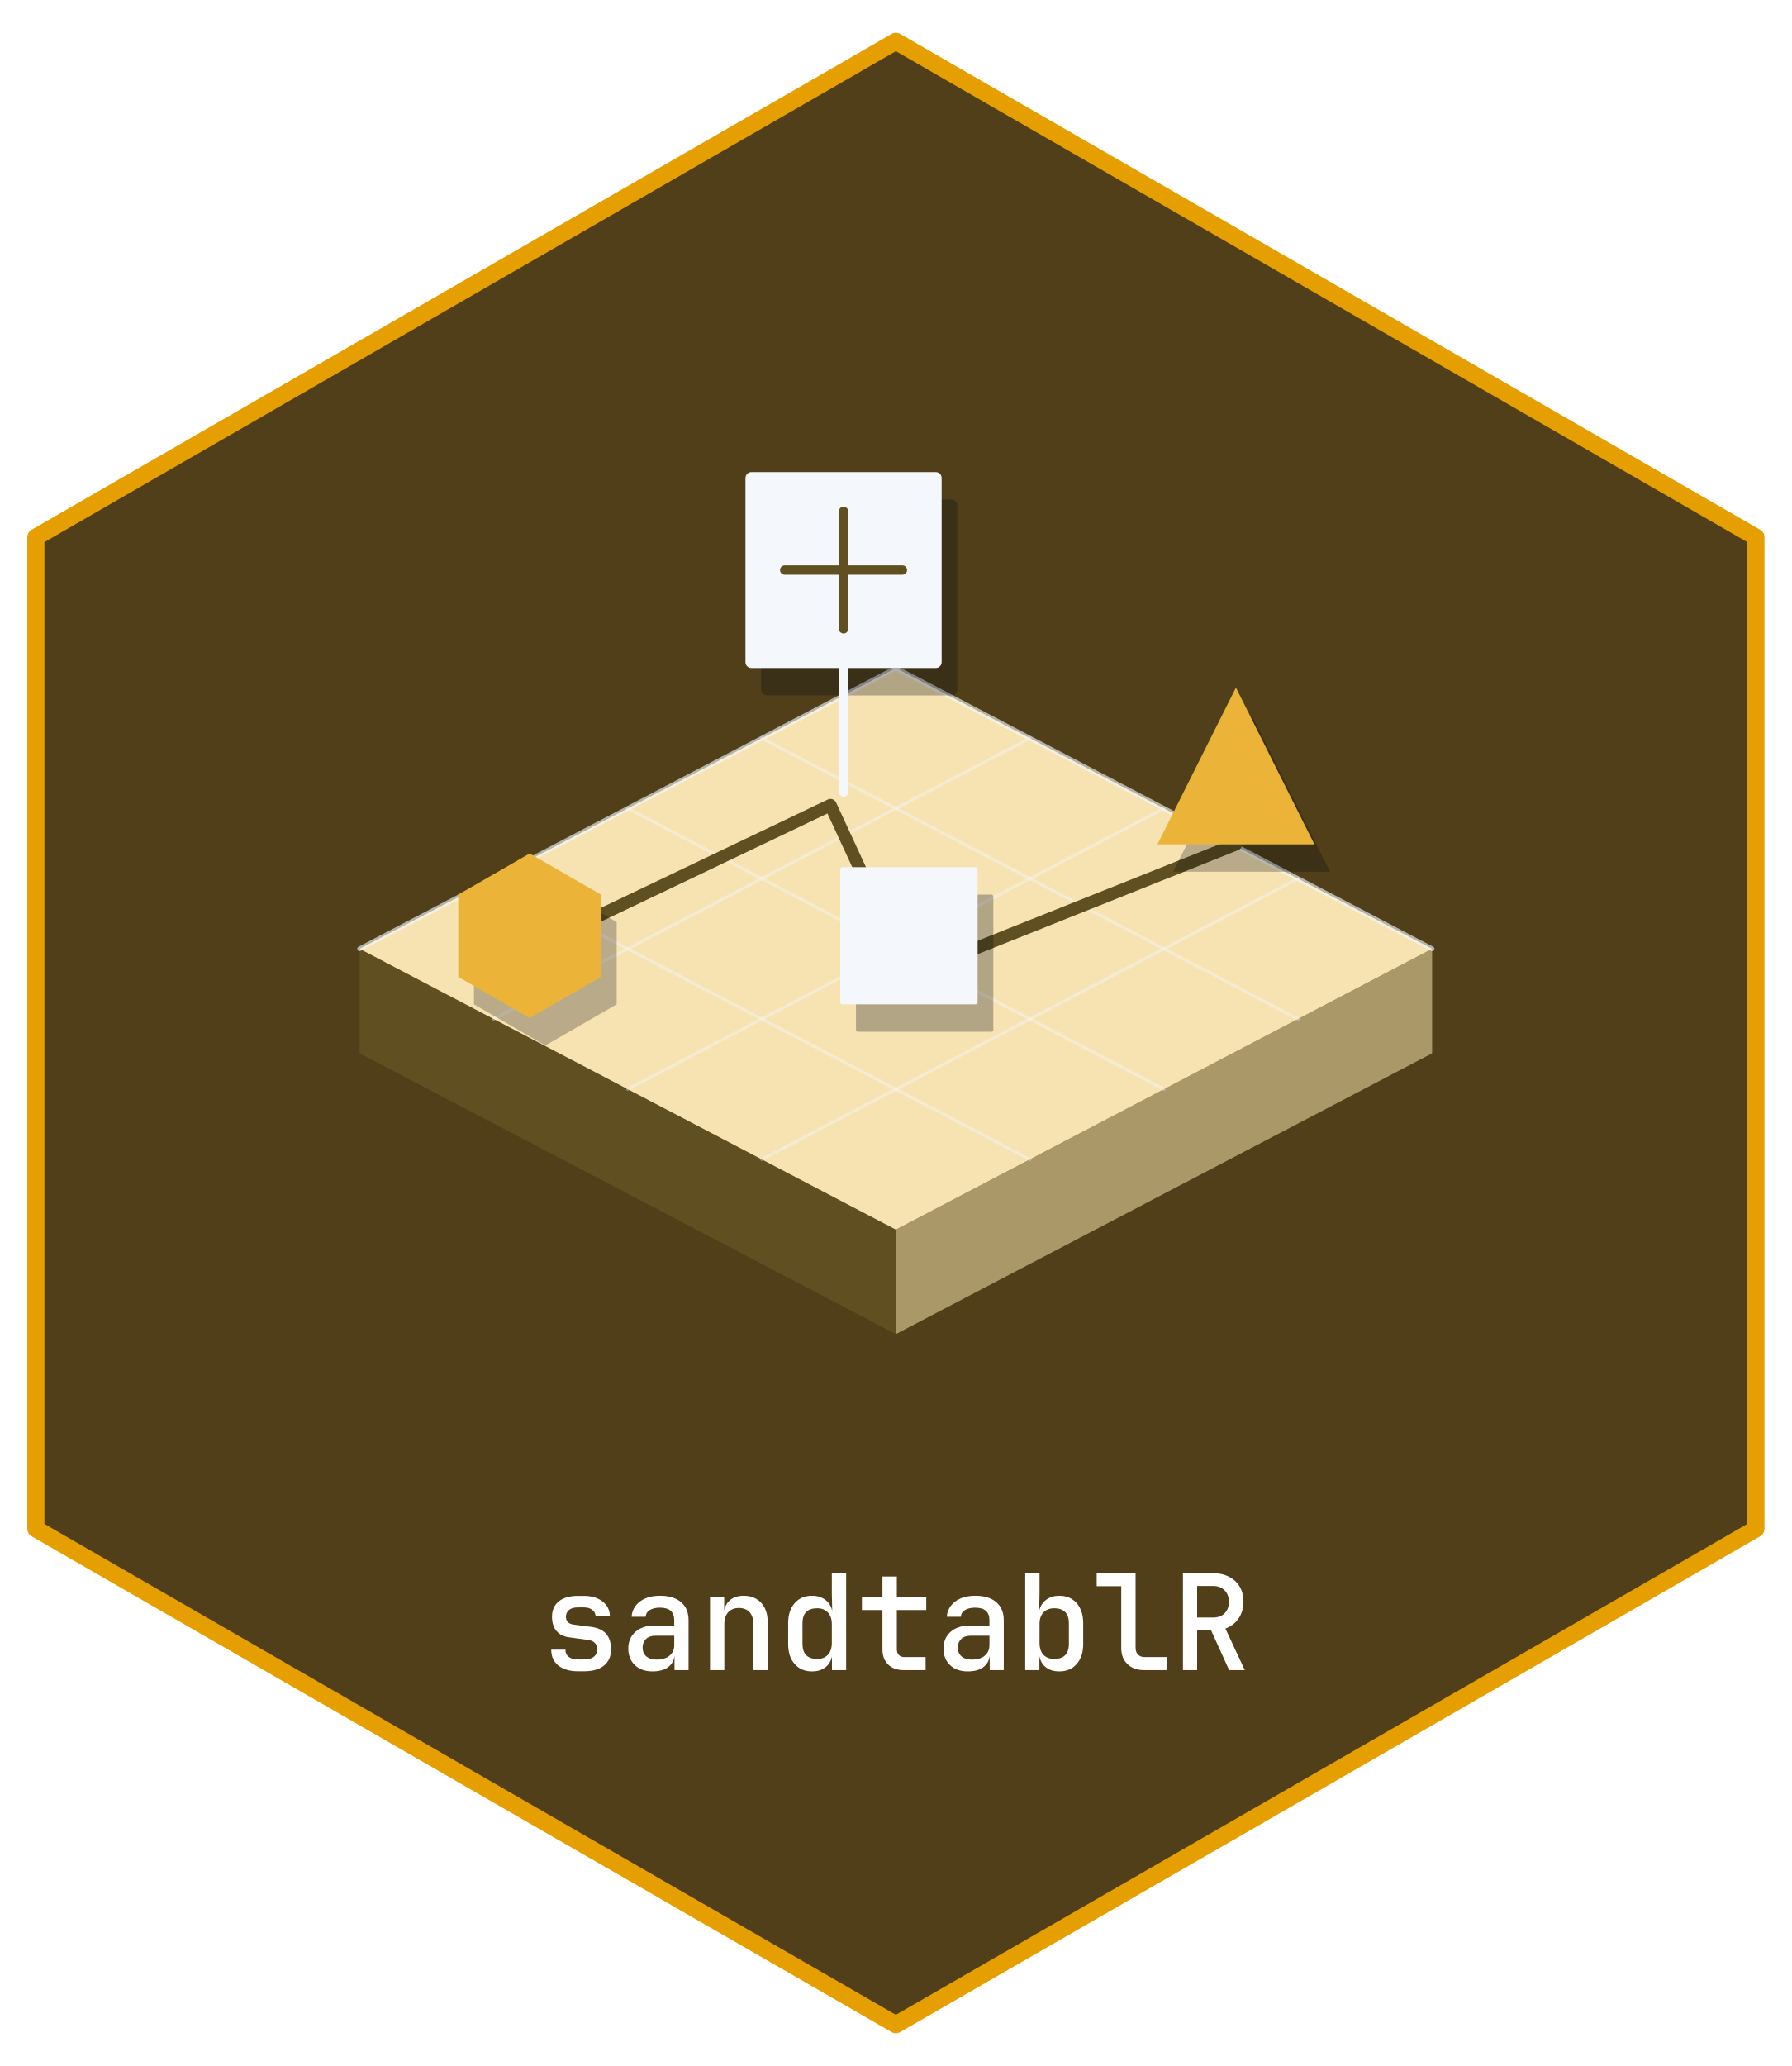
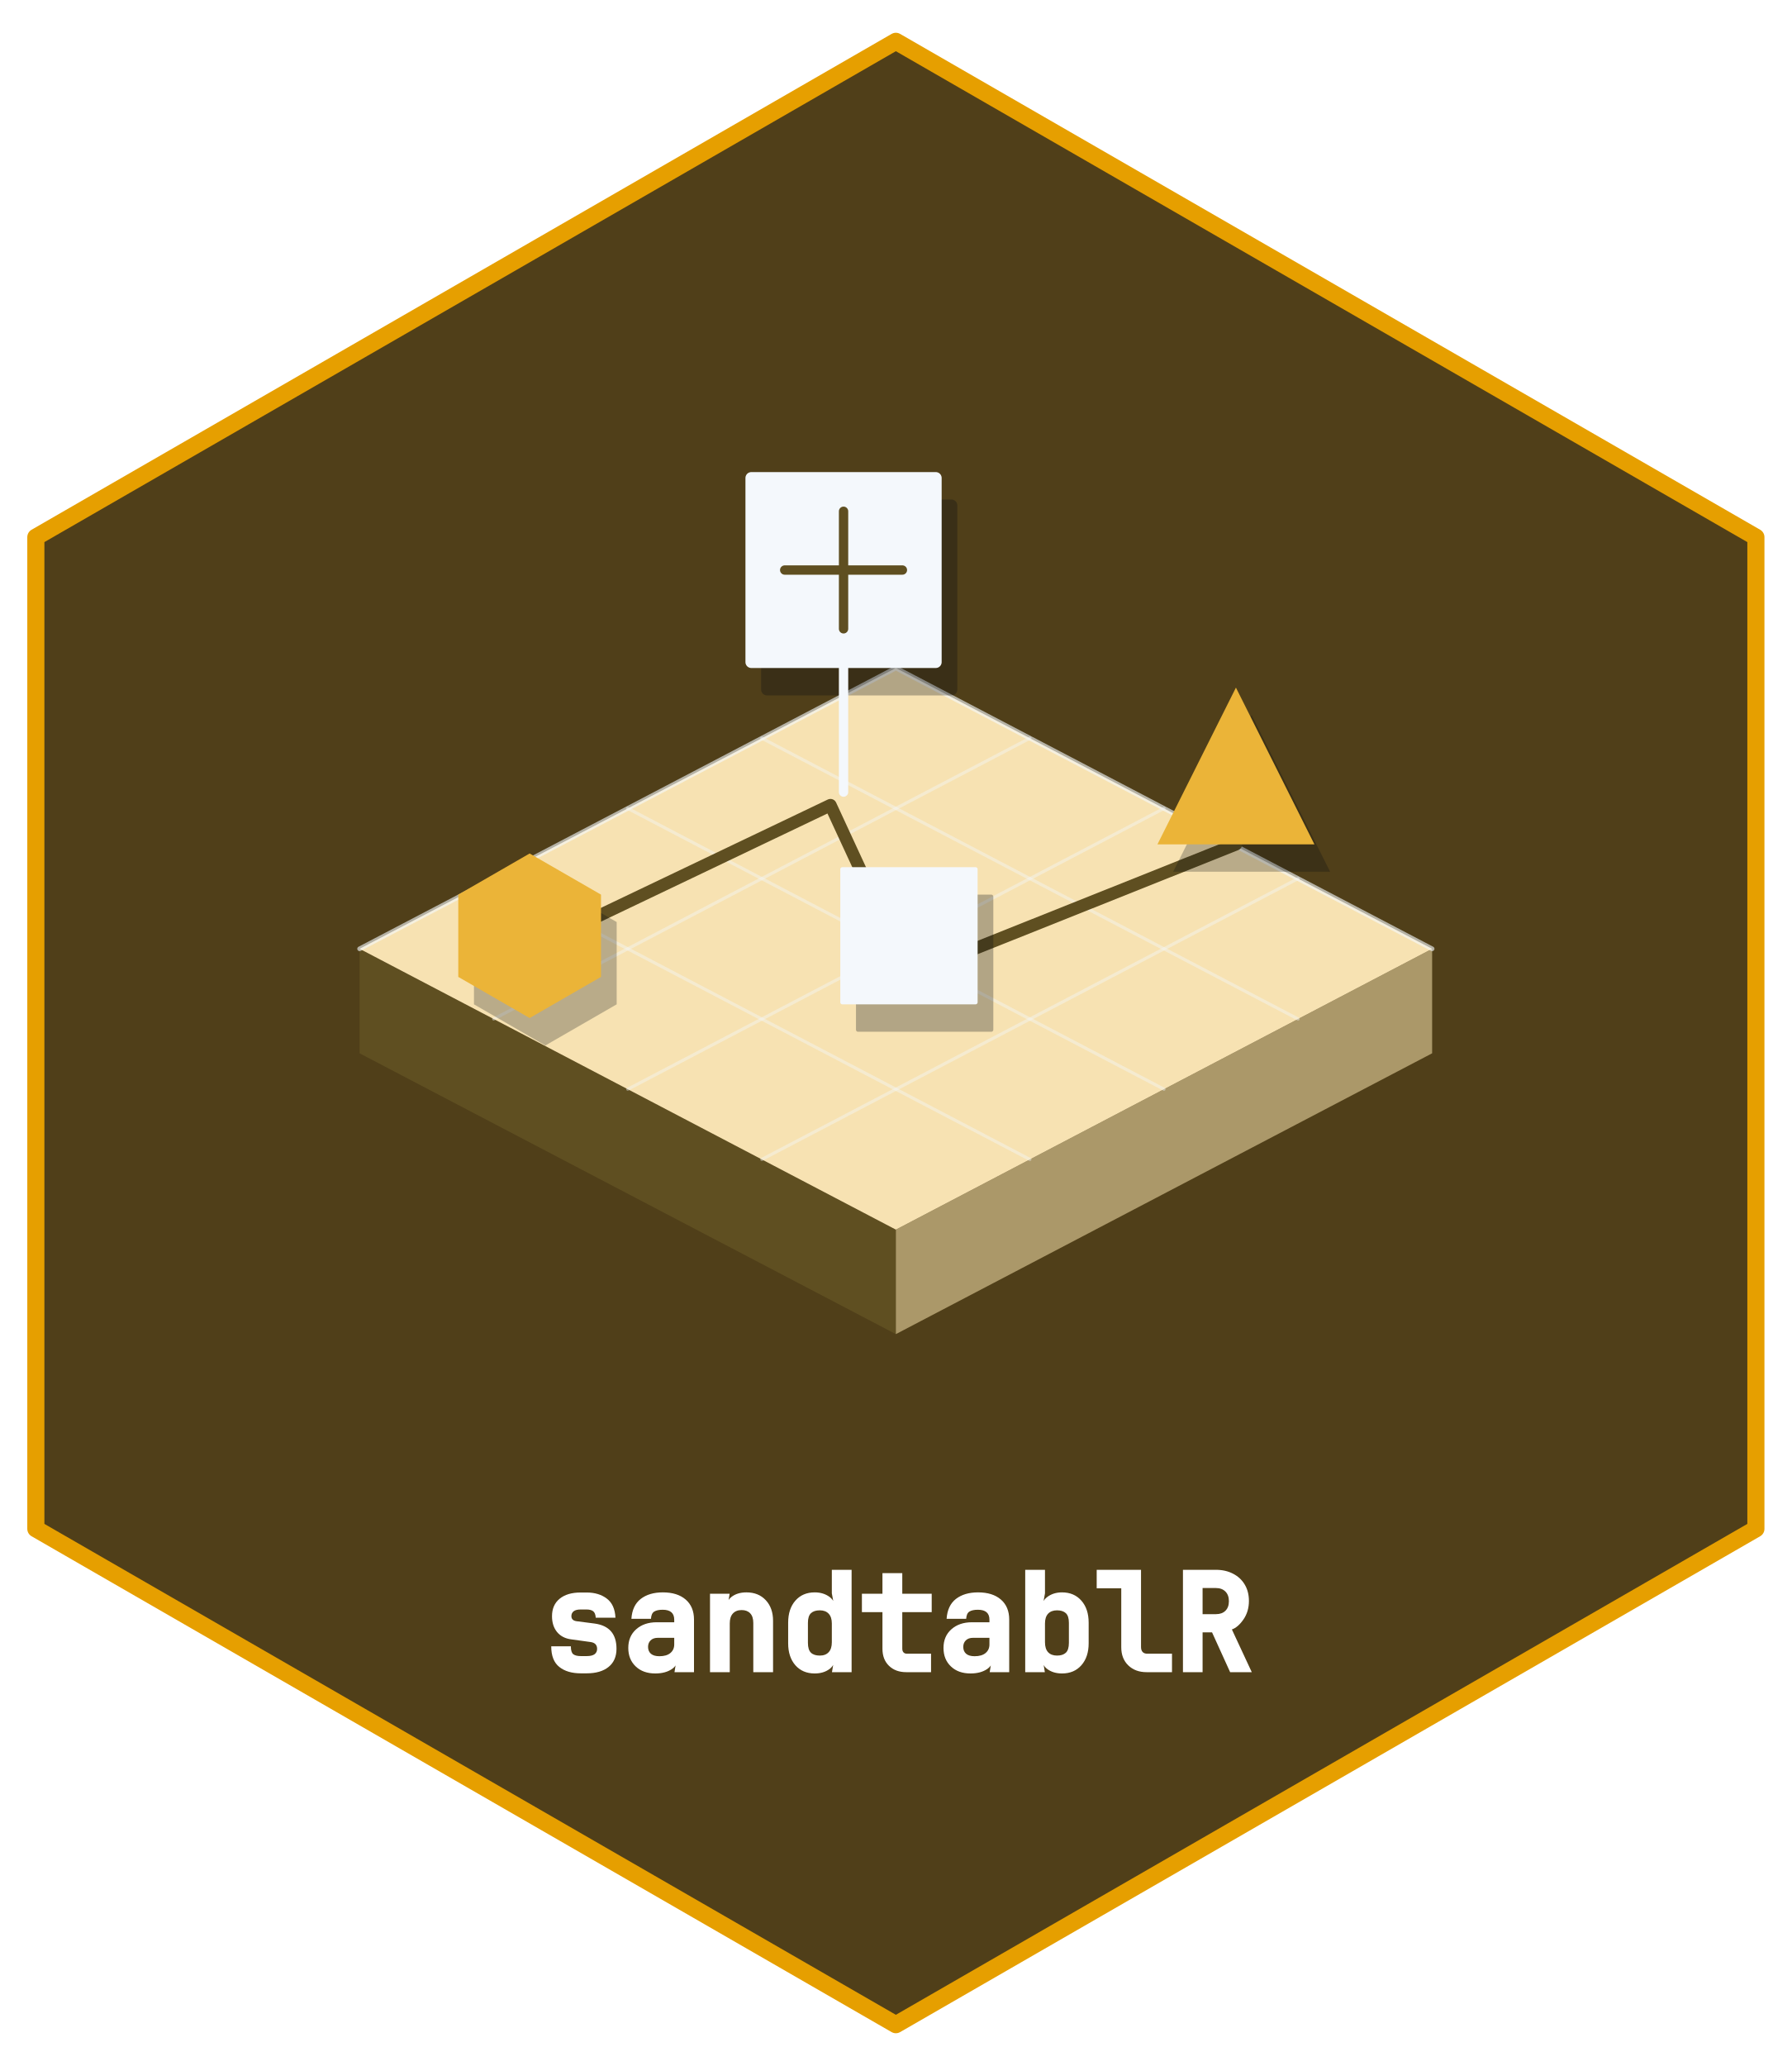
- <svg xmlns="http://www.w3.org/2000/svg" xmlns:xlink="http://www.w3.org/1999/xlink" width="432pt" height="498pt" viewBox="0 0 432 498">
+ <svg xmlns="http://www.w3.org/2000/svg" xmlns:xlink="http://www.w3.org/1999/xlink" width="432" height="498" viewBox="0 0 432 498">
  <defs>
    <g>
      <g id="glyph-0-0">
-         <path d="M 8.891 0.281 C 6.867 0.281 5.281 -0.176 4.125 -1.094 C 2.977 -2.008 2.406 -3.285 2.406 -4.922 L 5.828 -4.922 C 5.828 -4.18 6.094 -3.602 6.625 -3.188 C 7.156 -2.77 7.91 -2.562 8.891 -2.562 L 10.297 -2.562 C 11.305 -2.562 12.086 -2.77 12.641 -3.188 C 13.191 -3.602 13.469 -4.191 13.469 -4.953 C 13.469 -6.297 12.754 -7.066 11.328 -7.266 L 6.688 -7.906 C 5.383 -8.07 4.375 -8.586 3.656 -9.453 C 2.945 -10.316 2.594 -11.441 2.594 -12.828 C 2.594 -14.43 3.133 -15.676 4.219 -16.562 C 5.312 -17.445 6.848 -17.891 8.828 -17.891 L 10.266 -17.891 C 12.109 -17.891 13.598 -17.453 14.734 -16.578 C 15.879 -15.703 16.484 -14.551 16.547 -13.125 L 13.094 -13.125 C 13.051 -13.695 12.773 -14.172 12.266 -14.547 C 11.766 -14.922 11.098 -15.109 10.266 -15.109 L 8.828 -15.109 C 7.91 -15.109 7.203 -14.906 6.703 -14.5 C 6.203 -14.094 5.953 -13.547 5.953 -12.859 C 5.953 -11.773 6.562 -11.145 7.781 -10.969 L 12.125 -10.406 C 15.258 -9.977 16.828 -8.172 16.828 -4.984 C 16.828 -3.305 16.258 -2.008 15.125 -1.094 C 14 -0.176 12.391 0.281 10.297 0.281 Z M 8.891 0.281 " />
+         <path d="M 9.547 0.281 C 7.367 0.281 5.633 -0.234 4.344 -1.266 C 3.051 -2.297 2.406 -3.953 2.406 -6.234 L 7.141 -6.234 C 7.141 -5.266 7.332 -4.629 7.719 -4.328 C 8.113 -4.023 8.723 -3.875 9.547 -3.875 L 10.953 -3.875 C 11.816 -3.875 12.453 -4.023 12.859 -4.328 C 13.266 -4.641 13.469 -5.066 13.469 -5.609 C 13.469 -6.566 12.941 -7.117 11.891 -7.266 L 7.25 -7.906 C 5.781 -8.094 4.633 -8.68 3.812 -9.672 C 3 -10.672 2.594 -11.941 2.594 -13.484 C 2.594 -15.297 3.207 -16.703 4.438 -17.703 C 5.664 -18.703 7.348 -19.203 9.484 -19.203 L 10.922 -19.203 C 12.91 -19.203 14.547 -18.707 15.828 -17.719 C 17.109 -16.738 17.797 -15.207 17.891 -13.125 L 13.141 -13.125 C 13.086 -13.906 12.875 -14.43 12.5 -14.703 C 12.133 -14.973 11.609 -15.109 10.922 -15.109 L 9.484 -15.109 C 8.723 -15.109 8.16 -14.961 7.797 -14.672 C 7.441 -14.379 7.266 -13.992 7.266 -13.516 C 7.266 -12.805 7.688 -12.395 8.531 -12.281 L 12.875 -11.719 C 16.383 -11.238 18.141 -9.211 18.141 -5.641 C 18.141 -3.754 17.504 -2.297 16.234 -1.266 C 14.961 -0.234 13.203 0.281 10.953 0.281 Z M 9.547 0.281 " />
      </g>
      <g id="glyph-0-1">
-         <path d="M 7.844 0.312 C 6.051 0.312 4.625 -0.191 3.562 -1.203 C 2.508 -2.211 1.984 -3.539 1.984 -5.188 C 1.984 -6.852 2.547 -8.191 3.672 -9.203 C 4.805 -10.211 6.312 -10.719 8.188 -10.719 L 13.062 -10.719 L 13.062 -12 C 13.062 -14.031 11.914 -15.047 9.625 -15.047 C 8.602 -15.047 7.781 -14.852 7.156 -14.469 C 6.539 -14.082 6.211 -13.547 6.172 -12.859 L 2.781 -12.859 C 2.883 -14.336 3.547 -15.551 4.766 -16.5 C 5.984 -17.445 7.613 -17.922 9.656 -17.922 C 11.832 -17.922 13.52 -17.398 14.719 -16.359 C 15.914 -15.328 16.516 -13.883 16.516 -12.031 L 16.516 0 L 13.125 0 L 13.125 -3.297 L 13.094 -3.297 C 12.938 -2.16 12.398 -1.273 11.484 -0.641 C 10.566 -0.004 9.352 0.312 7.844 0.312 Z M 8.828 -2.531 C 10.129 -2.531 11.16 -2.844 11.922 -3.469 C 12.68 -4.102 13.062 -4.953 13.062 -6.016 L 13.062 -8.281 L 8.453 -8.281 C 7.535 -8.281 6.801 -8.016 6.25 -7.484 C 5.707 -6.953 5.438 -6.27 5.438 -5.438 C 5.438 -4.539 5.734 -3.832 6.328 -3.312 C 6.93 -2.789 7.766 -2.531 8.828 -2.531 Z M 8.828 -2.531 " />
+         <path d="M 8.5 0.312 C 6.531 0.312 4.953 -0.254 3.766 -1.391 C 2.578 -2.523 1.984 -4.008 1.984 -5.844 C 1.984 -7.707 2.613 -9.203 3.875 -10.328 C 5.145 -11.461 6.801 -12.031 8.844 -12.031 L 13.062 -12.031 L 13.062 -12.656 C 13.062 -14.25 12.133 -15.047 10.281 -15.047 C 9.383 -15.047 8.703 -14.898 8.234 -14.609 C 7.766 -14.316 7.504 -13.734 7.453 -12.859 L 2.734 -12.859 C 2.879 -15.004 3.629 -16.602 4.984 -17.656 C 6.348 -18.707 8.125 -19.234 10.312 -19.234 C 12.656 -19.234 14.492 -18.656 15.828 -17.5 C 17.16 -16.344 17.828 -14.738 17.828 -12.688 L 17.828 0 L 13.125 0 L 13.75 -3.922 L 13.781 -3.922 C 14.008 -2.555 13.598 -1.508 12.547 -0.781 C 11.492 -0.051 10.145 0.312 8.5 0.312 Z M 9.484 -3.844 C 10.629 -3.844 11.508 -4.098 12.125 -4.609 C 12.75 -5.129 13.062 -5.816 13.062 -6.672 L 13.062 -8.281 L 9.109 -8.281 C 8.367 -8.281 7.789 -8.078 7.375 -7.672 C 6.957 -7.266 6.75 -6.738 6.75 -6.094 C 6.75 -5.395 6.977 -4.844 7.438 -4.438 C 7.906 -4.039 8.586 -3.844 9.484 -3.844 Z M 9.484 -3.844 " />
      </g>
      <g id="glyph-0-2">
-         <path d="M 2.688 0 L 2.688 -17.594 L 6.109 -17.594 L 6.109 -14.234 C 6.285 -15.391 6.781 -16.289 7.594 -16.938 C 8.414 -17.594 9.488 -17.922 10.812 -17.922 C 12.562 -17.922 13.957 -17.359 15 -16.234 C 16.051 -15.117 16.578 -13.613 16.578 -11.719 L 16.578 0 L 13.125 0 L 13.125 -11.203 C 13.125 -12.422 12.812 -13.352 12.188 -14 C 11.57 -14.645 10.727 -14.969 9.656 -14.969 C 8.57 -14.969 7.711 -14.625 7.078 -13.938 C 6.453 -13.258 6.141 -12.316 6.141 -11.109 L 6.141 0 Z M 2.688 0 " />
+         <path d="M 2.688 0 L 2.688 -18.906 L 7.422 -18.906 L 6.766 -14.891 C 6.535 -16.285 6.891 -17.359 7.828 -18.109 C 8.773 -18.859 9.988 -19.234 11.469 -19.234 C 13.406 -19.234 14.957 -18.609 16.125 -17.359 C 17.301 -16.109 17.891 -14.445 17.891 -12.375 L 17.891 0 L 13.125 0 L 13.125 -11.859 C 13.125 -12.898 12.875 -13.676 12.375 -14.188 C 11.883 -14.707 11.195 -14.969 10.312 -14.969 C 9.414 -14.969 8.711 -14.691 8.203 -14.141 C 7.703 -13.598 7.453 -12.805 7.453 -11.766 L 7.453 0 Z M 2.688 0 " />
      </g>
      <g id="glyph-0-3">
-         <path d="M 8.281 0.312 C 6.531 0.312 5.133 -0.281 4.094 -1.469 C 3.051 -2.664 2.531 -4.273 2.531 -6.297 L 2.531 -11.266 C 2.531 -13.316 3.051 -14.938 4.094 -16.125 C 5.133 -17.32 6.531 -17.922 8.281 -17.922 C 9.539 -17.922 10.602 -17.598 11.469 -16.953 C 12.332 -16.316 12.895 -15.422 13.156 -14.266 L 13.062 -18.344 L 13.062 -23.359 L 16.516 -23.359 L 16.516 0 L 13.094 0 L 13.094 -3.328 C 12.852 -2.172 12.312 -1.273 11.469 -0.641 C 10.625 -0.004 9.562 0.312 8.281 0.312 Z M 9.5 -2.688 C 10.613 -2.688 11.484 -3.02 12.109 -3.688 C 12.742 -4.363 13.062 -5.32 13.062 -6.562 L 13.062 -11.078 C 13.062 -12.285 12.742 -13.223 12.109 -13.891 C 11.484 -14.566 10.613 -14.906 9.5 -14.906 C 8.395 -14.906 7.531 -14.613 6.906 -14.031 C 6.289 -13.445 5.984 -12.516 5.984 -11.234 L 5.984 -6.406 C 5.984 -5.102 6.289 -4.156 6.906 -3.562 C 7.531 -2.977 8.395 -2.688 9.5 -2.688 Z M 9.5 -2.688 " />
+         <path d="M 8.938 0.312 C 6.988 0.312 5.43 -0.348 4.266 -1.672 C 3.109 -3.004 2.531 -4.766 2.531 -6.953 L 2.531 -11.922 C 2.531 -14.141 3.109 -15.91 4.266 -17.234 C 5.43 -18.566 6.988 -19.234 8.938 -19.234 C 10.344 -19.234 11.539 -18.863 12.531 -18.125 C 13.52 -17.395 13.945 -16.328 13.812 -14.922 L 13.062 -19 L 13.062 -24.672 L 17.828 -24.672 L 17.828 0 L 13.094 0 L 13.75 -3.984 C 13.906 -2.578 13.5 -1.508 12.531 -0.781 C 11.562 -0.051 10.363 0.312 8.938 0.312 Z M 10.156 -4 C 11.082 -4 11.797 -4.27 12.297 -4.812 C 12.805 -5.352 13.062 -6.156 13.062 -7.219 L 13.062 -11.734 C 13.062 -12.766 12.805 -13.551 12.297 -14.094 C 11.797 -14.633 11.082 -14.906 10.156 -14.906 C 9.227 -14.906 8.52 -14.676 8.031 -14.219 C 7.539 -13.758 7.297 -12.984 7.297 -11.891 L 7.297 -7.062 C 7.297 -5.945 7.539 -5.156 8.031 -4.688 C 8.52 -4.227 9.227 -4 10.156 -4 Z M 10.156 -4 " />
      </g>
      <g id="glyph-0-4">
-         <path d="M 11.359 0 C 9.805 0 8.566 -0.445 7.641 -1.344 C 6.723 -2.238 6.266 -3.453 6.266 -4.984 L 6.266 -14.469 L 1.312 -14.469 L 1.312 -17.594 L 6.266 -17.594 L 6.266 -22.562 L 9.734 -22.562 L 9.734 -17.594 L 16.828 -17.594 L 16.828 -14.469 L 9.734 -14.469 L 9.734 -5.031 C 9.734 -4.469 9.891 -4.008 10.203 -3.656 C 10.523 -3.312 10.961 -3.141 11.516 -3.141 L 16.672 -3.141 L 16.672 0 Z M 11.359 0 " />
+         <path d="M 12.016 0 C 10.285 0 8.895 -0.508 7.844 -1.531 C 6.789 -2.551 6.266 -3.922 6.266 -5.641 L 6.266 -14.469 L 1.312 -14.469 L 1.312 -18.906 L 6.266 -18.906 L 6.266 -23.875 L 11.047 -23.875 L 11.047 -18.906 L 18.141 -18.906 L 18.141 -14.469 L 11.047 -14.469 L 11.047 -5.688 C 11.047 -5.289 11.145 -4.984 11.344 -4.766 C 11.539 -4.555 11.816 -4.453 12.172 -4.453 L 17.984 -4.453 L 17.984 0 Z M 12.016 0 " />
      </g>
      <g id="glyph-0-5">
-         <path d="M 10.906 0.312 C 9.625 0.312 8.562 -0.004 7.719 -0.641 C 6.883 -1.273 6.348 -2.172 6.109 -3.328 L 6.109 0 L 2.688 0 L 2.688 -23.359 L 6.141 -23.359 L 6.141 -18.344 L 6.047 -14.266 C 6.305 -15.398 6.867 -16.289 7.734 -16.938 C 8.598 -17.594 9.656 -17.922 10.906 -17.922 C 12.656 -17.922 14.051 -17.32 15.094 -16.125 C 16.145 -14.938 16.672 -13.316 16.672 -11.266 L 16.672 -6.297 C 16.672 -4.273 16.145 -2.664 15.094 -1.469 C 14.051 -0.281 12.656 0.312 10.906 0.312 Z M 9.703 -2.688 C 10.805 -2.688 11.664 -2.977 12.281 -3.562 C 12.906 -4.156 13.219 -5.102 13.219 -6.406 L 13.219 -11.234 C 13.219 -12.516 12.906 -13.445 12.281 -14.031 C 11.664 -14.613 10.805 -14.906 9.703 -14.906 C 8.586 -14.906 7.711 -14.566 7.078 -13.891 C 6.453 -13.223 6.141 -12.285 6.141 -11.078 L 6.141 -6.562 C 6.141 -5.32 6.453 -4.363 7.078 -3.688 C 7.711 -3.02 8.586 -2.688 9.703 -2.688 Z M 9.703 -2.688 " />
+         <path d="M 11.562 0.312 C 10.133 0.312 8.938 -0.051 7.969 -0.781 C 7.008 -1.508 6.609 -2.578 6.766 -3.984 L 7.422 0 L 2.688 0 L 2.688 -24.672 L 7.453 -24.672 L 7.453 -19 L 6.703 -14.922 C 6.566 -16.305 6.992 -17.367 7.984 -18.109 C 8.973 -18.859 10.164 -19.234 11.562 -19.234 C 13.508 -19.234 15.066 -18.566 16.234 -17.234 C 17.398 -15.91 17.984 -14.141 17.984 -11.922 L 17.984 -6.953 C 17.984 -4.766 17.398 -3.004 16.234 -1.672 C 15.066 -0.348 13.508 0.312 11.562 0.312 Z M 10.359 -4 C 11.285 -4 11.992 -4.227 12.484 -4.688 C 12.973 -5.156 13.219 -5.945 13.219 -7.062 L 13.219 -11.891 C 13.219 -12.984 12.973 -13.758 12.484 -14.219 C 11.992 -14.676 11.285 -14.906 10.359 -14.906 C 9.43 -14.906 8.711 -14.633 8.203 -14.094 C 7.703 -13.551 7.453 -12.766 7.453 -11.734 L 7.453 -7.219 C 7.453 -6.156 7.703 -5.352 8.203 -4.812 C 8.711 -4.27 9.43 -4 10.359 -4 Z M 10.359 -4 " />
      </g>
      <g id="glyph-0-6">
-         <path d="M 12.312 0 C 10.656 0 9.328 -0.484 8.328 -1.453 C 7.336 -2.422 6.844 -3.719 6.844 -5.344 L 6.844 -20.219 L 0.922 -20.219 L 0.922 -23.359 L 10.297 -23.359 L 10.297 -5.406 C 10.297 -4.707 10.488 -4.156 10.875 -3.75 C 11.258 -3.344 11.785 -3.141 12.453 -3.141 L 17.766 -3.141 L 17.766 0 Z M 12.312 0 " />
+         <path d="M 12.969 0 C 11.133 0 9.656 -0.547 8.531 -1.641 C 7.406 -2.734 6.844 -4.188 6.844 -6 L 6.844 -20.219 L 0.922 -20.219 L 0.922 -24.672 L 11.609 -24.672 L 11.609 -6.062 C 11.609 -5.539 11.738 -5.141 12 -4.859 C 12.258 -4.586 12.629 -4.453 13.109 -4.453 L 19.078 -4.453 L 19.078 0 Z M 12.969 0 " />
      </g>
      <g id="glyph-0-7">
-         <path d="M 2.719 0 L 2.719 -23.359 L 10.016 -23.359 C 11.461 -23.359 12.734 -23.07 13.828 -22.5 C 14.93 -21.938 15.785 -21.145 16.391 -20.125 C 17.004 -19.102 17.312 -17.898 17.312 -16.516 C 17.312 -14.953 16.914 -13.594 16.125 -12.438 C 15.332 -11.289 14.273 -10.484 12.953 -10.016 L 17.625 0 L 13.859 0 L 9.5 -9.594 L 6.141 -9.594 L 6.141 0 Z M 6.141 -12.672 L 10.016 -12.672 C 11.172 -12.672 12.086 -13.008 12.766 -13.688 C 13.453 -14.375 13.797 -15.297 13.797 -16.453 C 13.797 -17.617 13.445 -18.547 12.75 -19.234 C 12.062 -19.93 11.148 -20.281 10.016 -20.281 L 6.141 -20.281 Z M 6.141 -12.672 " />
+         <path d="M 2.719 0 L 2.719 -24.672 L 10.672 -24.672 C 12.223 -24.672 13.598 -24.359 14.797 -23.734 C 16.004 -23.117 16.941 -22.25 17.609 -21.125 C 18.285 -20 18.625 -18.68 18.625 -17.172 C 18.625 -15.473 18.188 -13.988 17.312 -12.719 C 16.445 -11.457 15.516 -10.648 14.516 -10.297 L 19.312 0 L 14.094 0 L 9.734 -9.594 L 7.453 -9.594 L 7.453 0 Z M 7.453 -13.984 L 10.672 -13.984 C 11.648 -13.984 12.414 -14.258 12.969 -14.812 C 13.52 -15.363 13.797 -16.129 13.797 -17.109 C 13.797 -18.098 13.516 -18.875 12.953 -19.438 C 12.391 -20 11.629 -20.281 10.672 -20.281 L 7.453 -20.281 Z M 7.453 -13.984 " />
      </g>
    </g>
  </defs>
  <path fill-rule="nonzero" fill="rgb(31.373%, 24.706%, 9.804%)" fill-opacity="1" stroke-width="4.125" stroke-linecap="round" stroke-linejoin="round" stroke="rgb(90.196%, 62.353%, 0%)" stroke-opacity="1" stroke-miterlimit="10" d="M 216 9.961 L 423.359 129.48 L 423.359 368.52 L 216 488.039 L 8.641 368.52 L 8.641 129.48 Z M 216 9.961 " />
  <path fill-rule="nonzero" fill="rgb(37.255%, 30.98%, 12.941%)" fill-opacity="1" d="M 86.703 228.707 L 216 296.398 L 216 321.586 L 86.703 253.895 Z M 86.703 228.707 " />
  <path fill-rule="nonzero" fill="rgb(67.059%, 59.608%, 41.176%)" fill-opacity="1" d="M 216 296.398 L 345.297 228.707 L 345.297 253.895 L 216 321.586 Z M 216 296.398 " />
  <path fill-rule="nonzero" fill="rgb(96.863%, 88.627%, 69.804%)" fill-opacity="1" d="M 86.703 228.707 L 216 161.02 L 345.297 228.707 L 216 296.398 Z M 86.703 228.707 " />
  <path fill="none" stroke-width="0.75" stroke-linecap="round" stroke-linejoin="round" stroke="rgb(95.686%, 97.255%, 98.824%)" stroke-opacity="0.4" stroke-miterlimit="10" d="M 119.027 211.785 L 248.324 279.477 " />
  <path fill="none" stroke-width="0.75" stroke-linecap="round" stroke-linejoin="round" stroke="rgb(95.686%, 97.255%, 98.824%)" stroke-opacity="0.4" stroke-miterlimit="10" d="M 183.676 279.477 L 312.973 211.785 " />
  <path fill="none" stroke-width="0.75" stroke-linecap="round" stroke-linejoin="round" stroke="rgb(95.686%, 97.255%, 98.824%)" stroke-opacity="0.4" stroke-miterlimit="10" d="M 151.352 194.863 L 280.648 262.555 " />
  <path fill="none" stroke-width="0.75" stroke-linecap="round" stroke-linejoin="round" stroke="rgb(95.686%, 97.255%, 98.824%)" stroke-opacity="0.4" stroke-miterlimit="10" d="M 151.352 262.555 L 280.648 194.863 " />
  <path fill="none" stroke-width="0.75" stroke-linecap="round" stroke-linejoin="round" stroke="rgb(95.686%, 97.255%, 98.824%)" stroke-opacity="0.4" stroke-miterlimit="10" d="M 183.676 177.941 L 312.973 245.629 " />
  <path fill="none" stroke-width="0.75" stroke-linecap="round" stroke-linejoin="round" stroke="rgb(95.686%, 97.255%, 98.824%)" stroke-opacity="0.4" stroke-miterlimit="10" d="M 119.027 245.629 L 248.324 177.941 " />
  <path fill="none" stroke-width="1.125" stroke-linecap="round" stroke-linejoin="round" stroke="rgb(95.686%, 97.255%, 98.824%)" stroke-opacity="0.62" stroke-miterlimit="10" d="M 86.703 228.707 L 216 161.02 L 345.297 228.707 " />
  <path fill="none" stroke-width="3" stroke-linecap="round" stroke-linejoin="round" stroke="rgb(37.255%, 30.98%, 12.941%)" stroke-opacity="1" stroke-miterlimit="10" d="M 127.699 228.707 L 200.23 194.078 L 219.152 235.004 L 297.992 203.523 " />
  <path fill-rule="nonzero" fill="rgb(1.176%, 3.922%, 7.059%)" fill-opacity="0.251" d="M 131.484 212.336 L 114.277 222.254 L 114.277 242.09 L 131.484 252.008 L 148.688 242.09 L 148.688 222.254 Z M 131.484 212.336 " />
  <path fill-rule="nonzero" fill="rgb(92.157%, 70.588%, 21.961%)" fill-opacity="1" d="M 127.699 205.727 L 110.492 215.645 L 110.492 235.477 L 127.699 245.395 L 144.906 235.477 L 144.906 215.645 Z M 127.699 205.727 " />
  <path fill-rule="nonzero" fill="rgb(1.176%, 3.922%, 7.059%)" fill-opacity="0.278" d="M 206.879 248.699 L 239 248.699 L 238.977 248.699 L 239.059 248.695 L 239.137 248.68 L 239.211 248.652 L 239.281 248.613 L 239.344 248.562 L 239.395 248.504 L 239.438 248.434 L 239.469 248.363 L 239.488 248.285 L 239.496 248.203 L 239.496 216.137 L 239.488 216.059 L 239.469 215.98 L 239.438 215.91 L 239.395 215.84 L 239.344 215.781 L 239.281 215.73 L 239.211 215.691 L 239.137 215.664 L 239.059 215.645 L 206.879 215.645 L 206.938 215.645 L 206.855 215.645 L 206.777 215.652 L 206.703 215.676 L 206.629 215.711 L 206.562 215.754 L 206.508 215.809 L 206.457 215.875 L 206.422 215.945 L 206.395 216.02 L 206.383 216.098 L 206.383 248.203 L 206.383 248.164 L 206.383 248.246 L 206.395 248.324 L 206.422 248.398 L 206.457 248.469 L 206.508 248.535 L 206.562 248.59 L 206.629 248.633 L 206.703 248.668 L 206.777 248.691 L 206.855 248.699 Z M 206.879 248.699 " />
  <path fill-rule="nonzero" fill="rgb(95.686%, 97.255%, 98.824%)" fill-opacity="1" d="M 203.094 242.09 L 235.215 242.09 L 235.195 242.09 L 235.273 242.086 L 235.352 242.07 L 235.426 242.043 L 235.496 242 L 235.559 241.949 L 235.609 241.891 L 235.652 241.824 L 235.684 241.75 L 235.703 241.672 L 235.711 241.594 L 235.711 209.527 L 235.703 209.449 L 235.684 209.371 L 235.652 209.297 L 235.609 209.23 L 235.559 209.168 L 235.496 209.117 L 235.426 209.078 L 235.352 209.051 L 235.273 209.035 L 235.215 209.031 L 203.094 209.031 L 203.152 209.035 L 203.074 209.031 L 202.992 209.043 L 202.918 209.062 L 202.844 209.098 L 202.781 209.145 L 202.723 209.199 L 202.676 209.262 L 202.637 209.332 L 202.613 209.41 L 202.598 209.488 L 202.598 241.594 L 202.598 241.555 L 202.598 241.633 L 202.613 241.711 L 202.637 241.789 L 202.676 241.859 L 202.723 241.922 L 202.781 241.977 L 202.844 242.023 L 202.918 242.059 L 202.992 242.078 L 203.074 242.09 Z M 203.094 242.09 " />
  <path fill-rule="nonzero" fill="rgb(1.176%, 3.922%, 7.059%)" fill-opacity="0.251" d="M 282.855 210.133 L 301.777 172.352 L 320.699 210.133 Z M 282.855 210.133 " />
  <path fill-rule="nonzero" fill="rgb(92.157%, 70.588%, 21.961%)" fill-opacity="1" d="M 279.07 203.523 L 297.992 165.742 L 316.914 203.523 Z M 279.07 203.523 " />
  <path fill-rule="nonzero" fill="rgb(1.176%, 3.922%, 7.059%)" fill-opacity="0.278" d="M 184.934 167.629 L 229.406 167.629 L 229.348 167.629 L 229.574 167.621 L 229.801 167.574 L 230.012 167.492 L 230.211 167.379 L 230.387 167.234 L 230.539 167.066 L 230.66 166.871 L 230.75 166.664 L 230.805 166.441 L 230.82 166.215 L 230.82 121.82 L 230.805 121.594 L 230.75 121.375 L 230.66 121.164 L 230.539 120.973 L 230.387 120.801 L 230.211 120.656 L 230.012 120.543 L 229.801 120.461 L 229.574 120.414 L 229.406 120.406 L 184.934 120.406 L 185.105 120.414 L 184.879 120.406 L 184.652 120.434 L 184.434 120.496 L 184.227 120.594 L 184.039 120.723 L 183.875 120.883 L 183.738 121.066 L 183.633 121.266 L 183.559 121.484 L 183.523 121.707 L 183.52 121.82 L 183.52 166.215 L 183.523 166.102 L 183.523 166.328 L 183.559 166.555 L 183.633 166.77 L 183.738 166.973 L 183.875 167.152 L 184.039 167.312 L 184.227 167.441 L 184.434 167.539 L 184.652 167.602 L 184.879 167.629 Z M 184.934 167.629 " />
  <path fill-rule="nonzero" fill="rgb(95.686%, 97.255%, 98.824%)" fill-opacity="1" d="M 181.148 161.02 L 225.621 161.02 L 225.562 161.02 L 225.793 161.008 L 226.016 160.965 L 226.227 160.883 L 226.426 160.77 L 226.602 160.625 L 226.754 160.453 L 226.875 160.262 L 226.965 160.051 L 227.02 159.828 L 227.039 159.602 L 227.039 115.211 L 227.02 114.984 L 226.965 114.762 L 226.875 114.551 L 226.754 114.359 L 226.602 114.188 L 226.426 114.043 L 226.227 113.93 L 226.016 113.852 L 225.793 113.805 L 225.621 113.793 L 181.148 113.793 L 181.32 113.805 L 181.094 113.793 L 180.867 113.824 L 180.648 113.887 L 180.441 113.984 L 180.254 114.113 L 180.09 114.27 L 179.953 114.453 L 179.848 114.656 L 179.773 114.871 L 179.738 115.098 L 179.734 115.211 L 179.734 159.602 L 179.738 159.488 L 179.738 159.715 L 179.773 159.941 L 179.848 160.156 L 179.953 160.359 L 180.09 160.543 L 180.254 160.699 L 180.441 160.828 L 180.648 160.926 L 180.867 160.992 L 181.094 161.02 Z M 181.148 161.02 " />
  <path fill="none" stroke-width="2.25" stroke-linecap="round" stroke-linejoin="round" stroke="rgb(37.255%, 30.98%, 12.941%)" stroke-opacity="1" stroke-miterlimit="10" d="M 189.195 137.406 L 217.578 137.406 " />
  <path fill="none" stroke-width="2.25" stroke-linecap="round" stroke-linejoin="round" stroke="rgb(37.255%, 30.98%, 12.941%)" stroke-opacity="1" stroke-miterlimit="10" d="M 203.387 151.574 L 203.387 123.238 " />
  <path fill="none" stroke-width="2.25" stroke-linecap="round" stroke-linejoin="round" stroke="rgb(95.686%, 97.255%, 98.824%)" stroke-opacity="1" stroke-miterlimit="10" d="M 203.387 159.445 L 203.387 190.93 " />
  <g fill="rgb(100%, 100%, 100%)" fill-opacity="1">
-     <use xlink:href="#glyph-0-0" x="130.5" y="402.569" />
-     <use xlink:href="#glyph-0-1" x="149.5" y="402.569" />
-     <use xlink:href="#glyph-0-2" x="168.5" y="402.569" />
-     <use xlink:href="#glyph-0-3" x="187.5" y="402.569" />
-     <use xlink:href="#glyph-0-4" x="206.5" y="402.569" />
-     <use xlink:href="#glyph-0-1" x="225.5" y="402.569" />
-     <use xlink:href="#glyph-0-5" x="244.5" y="402.569" />
-     <use xlink:href="#glyph-0-6" x="263.5" y="402.569" />
-     <use xlink:href="#glyph-0-7" x="282.5" y="402.569" />
+     <use xlink:href="#glyph-0-0" x="130.5" y="403.069" />
+     <use xlink:href="#glyph-0-1" x="149.5" y="403.069" />
+     <use xlink:href="#glyph-0-2" x="168.5" y="403.069" />
+     <use xlink:href="#glyph-0-3" x="187.5" y="403.069" />
+     <use xlink:href="#glyph-0-4" x="206.5" y="403.069" />
+     <use xlink:href="#glyph-0-1" x="225.5" y="403.069" />
+     <use xlink:href="#glyph-0-5" x="244.5" y="403.069" />
+     <use xlink:href="#glyph-0-6" x="263.5" y="403.069" />
+     <use xlink:href="#glyph-0-7" x="282.5" y="403.069" />
  </g>
</svg>
